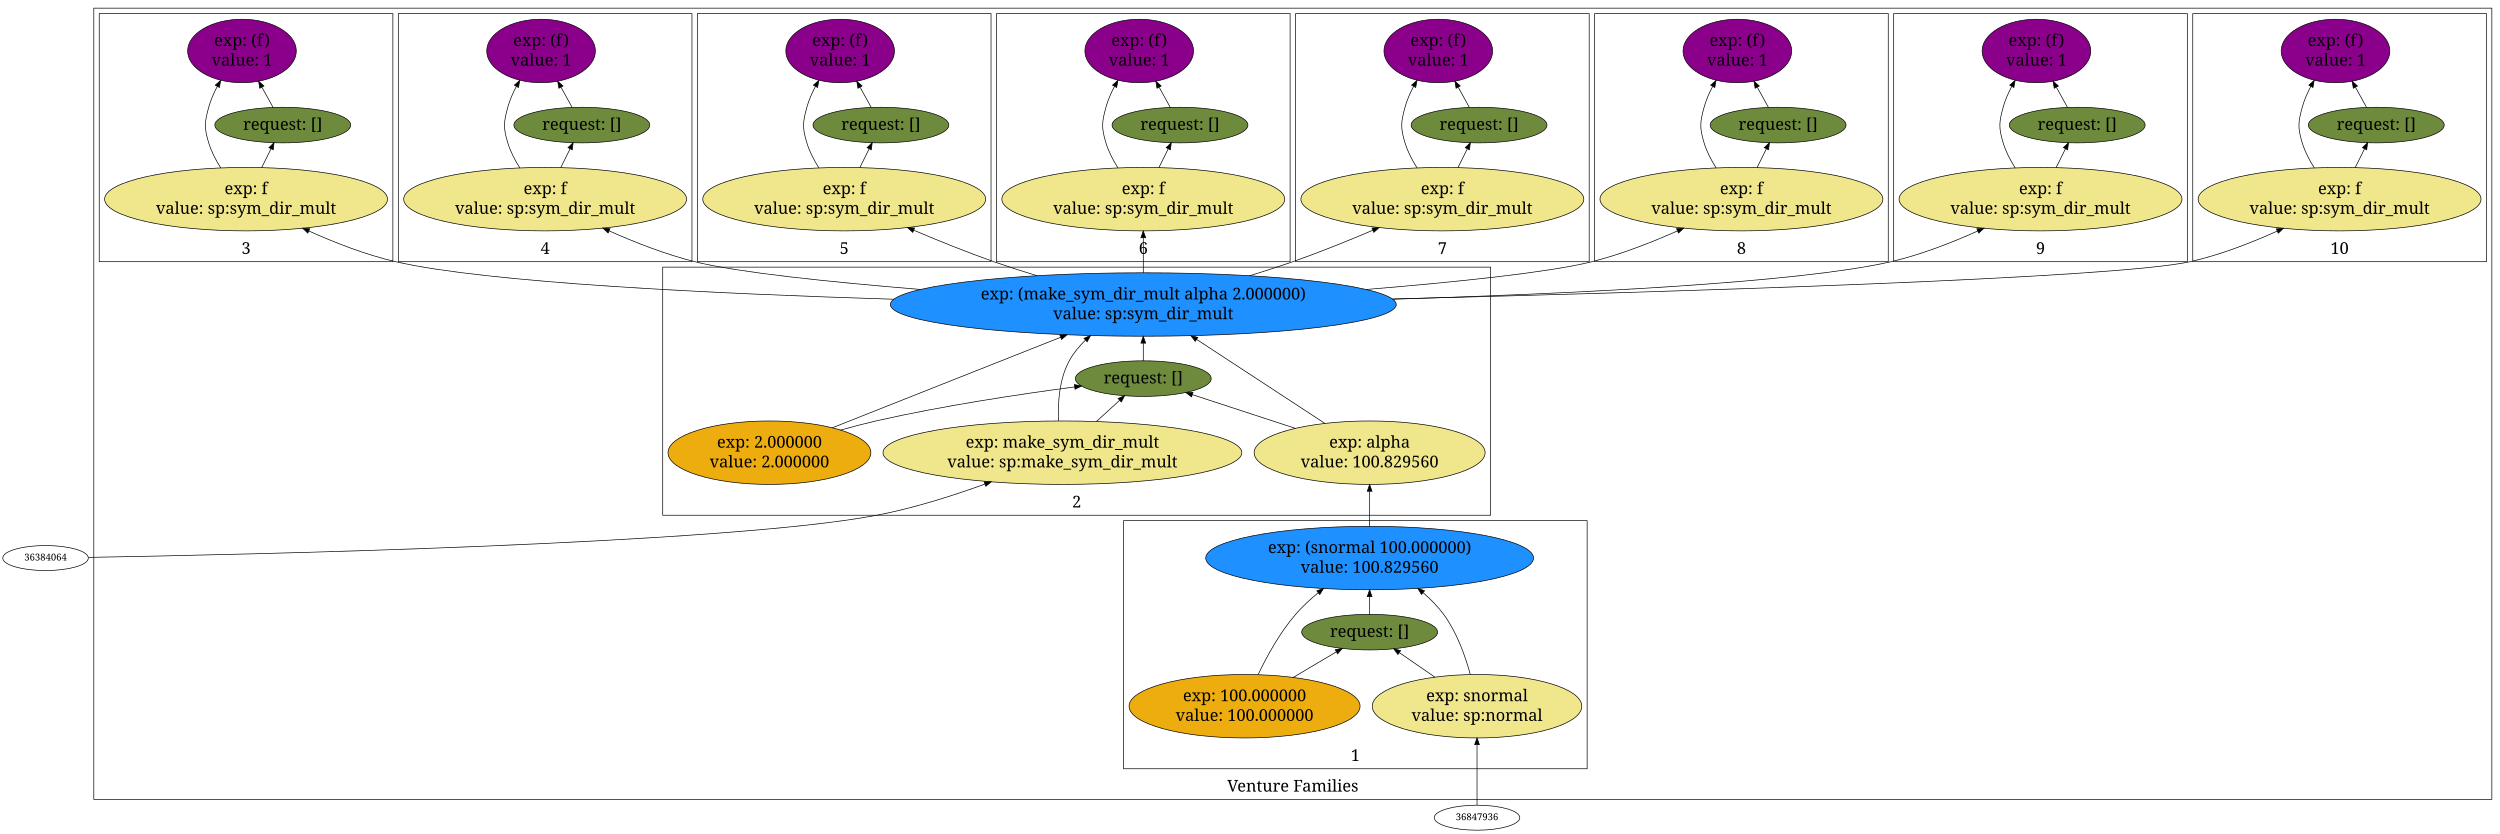
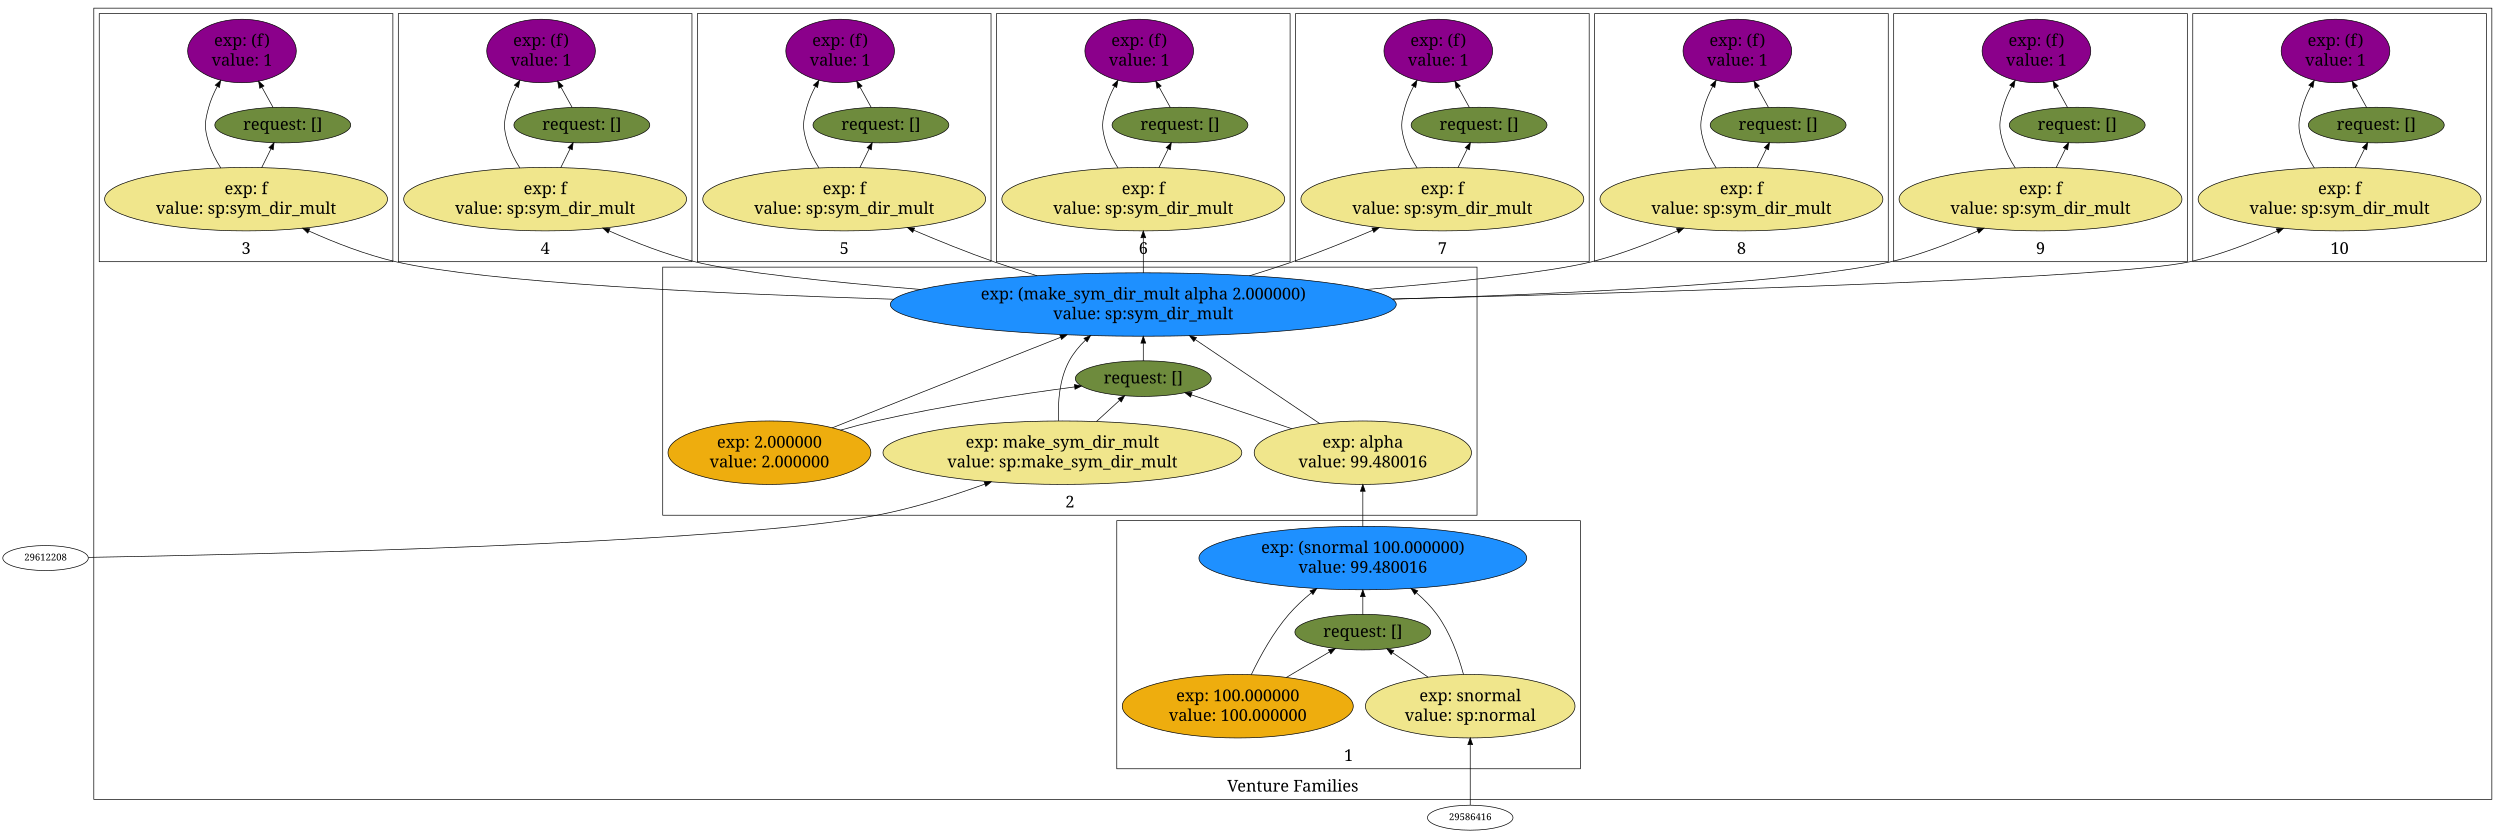
<svg xmlns="http://www.w3.org/2000/svg" width="3678pt" height="1226pt" viewBox="0.00 0.00 3678.00 1226.00">
  <g id="graph1" class="graph" transform="scale(1 1) rotate(0) translate(4 1222)">
    <polygon fill="white" stroke="white" points="-4,5 -4,-1222 3675,-1222 3675,5 -4,5" />
    <g id="graph2" class="cluster">
      <polygon fill="none" stroke="black" points="134,-46 134,-1210 3662,-1210 3662,-46 134,-46" />
      <text text-anchor="middle" x="1898" y="-57.4" font-family="Times Roman,serif" font-size="24.00">Venture Families</text>
    </g>
    <g id="graph3" class="cluster">
-       <polygon fill="none" stroke="black" points="1649,-91 1649,-456 2331,-456 2331,-91 1649,-91" />
-       <text text-anchor="middle" x="1990" y="-102.4" font-family="Times Roman,serif" font-size="24.00">1</text>
+       <polygon fill="none" stroke="black" points="1639,-91 1639,-456 2321,-456 2321,-91 1639,-91" />
+       <text text-anchor="middle" x="1980" y="-102.4" font-family="Times Roman,serif" font-size="24.00">1</text>
    </g>
    <g id="graph4" class="cluster">
-       <polygon fill="none" stroke="black" points="971,-464 971,-829 2189,-829 2189,-464 971,-464" />
-       <text text-anchor="middle" x="1580" y="-475.4" font-family="Times Roman,serif" font-size="24.00">2</text>
+       <polygon fill="none" stroke="black" points="971,-464 971,-829 2169,-829 2169,-464 971,-464" />
+       <text text-anchor="middle" x="1570" y="-475.4" font-family="Times Roman,serif" font-size="24.00">2</text>
    </g>
    <g id="graph5" class="cluster">
      <polygon fill="none" stroke="black" points="142,-837 142,-1202 574,-1202 574,-837 142,-837" />
      <text text-anchor="middle" x="358" y="-848.4" font-family="Times Roman,serif" font-size="24.00">3</text>
    </g>
    <g id="graph6" class="cluster">
      <polygon fill="none" stroke="black" points="582,-837 582,-1202 1014,-1202 1014,-837 582,-837" />
      <text text-anchor="middle" x="798" y="-848.4" font-family="Times Roman,serif" font-size="24.00">4</text>
    </g>
    <g id="graph7" class="cluster">
      <polygon fill="none" stroke="black" points="1022,-837 1022,-1202 1454,-1202 1454,-837 1022,-837" />
      <text text-anchor="middle" x="1238" y="-848.4" font-family="Times Roman,serif" font-size="24.00">5</text>
    </g>
    <g id="graph8" class="cluster">
      <polygon fill="none" stroke="black" points="1462,-837 1462,-1202 1894,-1202 1894,-837 1462,-837" />
      <text text-anchor="middle" x="1678" y="-848.4" font-family="Times Roman,serif" font-size="24.00">6</text>
    </g>
    <g id="graph9" class="cluster">
      <polygon fill="none" stroke="black" points="1902,-837 1902,-1202 2334,-1202 2334,-837 1902,-837" />
      <text text-anchor="middle" x="2118" y="-848.4" font-family="Times Roman,serif" font-size="24.00">7</text>
    </g>
    <g id="graph10" class="cluster">
      <polygon fill="none" stroke="black" points="2342,-837 2342,-1202 2774,-1202 2774,-837 2342,-837" />
      <text text-anchor="middle" x="2558" y="-848.4" font-family="Times Roman,serif" font-size="24.00">8</text>
    </g>
    <g id="graph11" class="cluster">
      <polygon fill="none" stroke="black" points="2782,-837 2782,-1202 3214,-1202 3214,-837 2782,-837" />
      <text text-anchor="middle" x="2998" y="-848.4" font-family="Times Roman,serif" font-size="24.00">9</text>
    </g>
    <g id="graph12" class="cluster">
      <polygon fill="none" stroke="black" points="3222,-837 3222,-1202 3654,-1202 3654,-837 3222,-837" />
      <text text-anchor="middle" x="3438" y="-848.4" font-family="Times Roman,serif" font-size="24.00">10</text>
    </g>
    <g id="node3" class="node">
-       <ellipse fill="dodgerblue" stroke="black" cx="2011" cy="-401" rx="241.123" ry="46.669" />
-       <text text-anchor="middle" x="2011" y="-408.4" font-family="Times Roman,serif" font-size="24.00">exp: (snormal 100.000000)</text>
-       <text text-anchor="middle" x="2011" y="-379.4" font-family="Times Roman,serif" font-size="24.00">value: 100.829560</text>
+       <ellipse fill="dodgerblue" stroke="black" cx="2001" cy="-401" rx="241.123" ry="46.669" />
+       <text text-anchor="middle" x="2001" y="-408.4" font-family="Times Roman,serif" font-size="24.00">exp: (snormal 100.000000)</text>
+       <text text-anchor="middle" x="2001" y="-379.4" font-family="Times Roman,serif" font-size="24.00">value: 99.480016</text>
    </g>
    <g id="node11" class="node">
-       <ellipse fill="khaki" stroke="black" cx="2011" cy="-556" rx="169.913" ry="46.669" />
-       <text text-anchor="middle" x="2011" y="-563.4" font-family="Times Roman,serif" font-size="24.00">exp: alpha</text>
-       <text text-anchor="middle" x="2011" y="-534.4" font-family="Times Roman,serif" font-size="24.00">value: 100.829560</text>
-     </g>
-     <g id="edge87" class="edge">
-       <path fill="none" stroke="black" d="M2011,-447.505C2011,-463.677 2011,-482.005 2011,-498.933" />
-       <polygon fill="black" stroke="black" points="2007.5,-499.26 2011,-509.26 2014.5,-499.26 2007.5,-499.26" />
+       <ellipse fill="khaki" stroke="black" cx="2001" cy="-556" rx="159.806" ry="46.669" />
+       <text text-anchor="middle" x="2001" y="-563.4" font-family="Times Roman,serif" font-size="24.00">exp: alpha</text>
+       <text text-anchor="middle" x="2001" y="-534.4" font-family="Times Roman,serif" font-size="24.00">value: 99.480016</text>
+     </g>
+     <g id="edge91" class="edge">
+       <path fill="none" stroke="black" d="M2001,-447.505C2001,-463.677 2001,-482.005 2001,-498.933" />
+       <polygon fill="black" stroke="black" points="1997.5,-499.26 2001,-509.26 2004.5,-499.26 1997.5,-499.26" />
    </g>
    <g id="node4" class="node">
-       <ellipse fill="#6e8b3d" stroke="black" cx="2011" cy="-292" rx="99.91" ry="26.163" />
-       <text text-anchor="middle" x="2011" y="-284.9" font-family="Times Roman,serif" font-size="24.00">request: []</text>
-     </g>
-     <g id="edge105" class="edge">
-       <path fill="none" stroke="black" d="M2011,-318.108C2011,-325.979 2011,-334.946 2011,-344.005" />
-       <polygon fill="black" stroke="black" points="2007.5,-344.218 2011,-354.218 2014.5,-344.218 2007.5,-344.218" />
+       <ellipse fill="#6e8b3d" stroke="black" cx="2001" cy="-292" rx="99.91" ry="26.163" />
+       <text text-anchor="middle" x="2001" y="-284.9" font-family="Times Roman,serif" font-size="24.00">request: []</text>
+     </g>
+     <g id="edge31" class="edge">
+       <path fill="none" stroke="black" d="M2001,-318.108C2001,-325.979 2001,-334.946 2001,-344.005" />
+       <polygon fill="black" stroke="black" points="1997.5,-344.218 2001,-354.218 2004.5,-344.218 1997.5,-344.218" />
    </g>
    <g id="node5" class="node">
-       <ellipse fill="khaki" stroke="black" cx="2169" cy="-183" rx="154.149" ry="46.669" />
-       <text text-anchor="middle" x="2169" y="-190.4" font-family="Times Roman,serif" font-size="24.00">exp: snormal</text>
-       <text text-anchor="middle" x="2169" y="-161.4" font-family="Times Roman,serif" font-size="24.00">value: sp:normal</text>
-     </g>
-     <g id="edge95" class="edge">
-       <path fill="none" stroke="black" d="M2159.12,-229.623C2151.63,-257.217 2139.28,-291.787 2120,-318 2111.47,-329.599 2100.88,-340.353 2089.68,-350.014" />
-       <polygon fill="black" stroke="black" points="2087.3,-347.44 2081.85,-356.524 2091.78,-352.823 2087.3,-347.44" />
-     </g>
-     <g id="edge97" class="edge">
-       <path fill="none" stroke="black" d="M2107.01,-225.767C2089.65,-237.744 2071.14,-250.514 2055.05,-261.614" />
-       <polygon fill="black" stroke="black" points="2052.62,-259.033 2046.38,-267.592 2056.6,-264.795 2052.62,-259.033" />
+       <ellipse fill="khaki" stroke="black" cx="2159" cy="-183" rx="154.149" ry="46.669" />
+       <text text-anchor="middle" x="2159" y="-190.4" font-family="Times Roman,serif" font-size="24.00">exp: snormal</text>
+       <text text-anchor="middle" x="2159" y="-161.4" font-family="Times Roman,serif" font-size="24.00">value: sp:normal</text>
+     </g>
+     <g id="edge21" class="edge">
+       <path fill="none" stroke="black" d="M2149.12,-229.623C2141.63,-257.217 2129.28,-291.787 2110,-318 2101.47,-329.599 2090.88,-340.353 2079.68,-350.014" />
+       <polygon fill="black" stroke="black" points="2077.3,-347.44 2071.85,-356.524 2081.78,-352.823 2077.3,-347.44" />
+     </g>
+     <g id="edge23" class="edge">
+       <path fill="none" stroke="black" d="M2097.01,-225.767C2079.65,-237.744 2061.14,-250.514 2045.05,-261.614" />
+       <polygon fill="black" stroke="black" points="2042.62,-259.033 2036.38,-267.592 2046.6,-264.795 2042.62,-259.033" />
    </g>
    <g id="node6" class="node">
-       <ellipse fill="#eead0e" stroke="black" cx="1827" cy="-183" rx="169.913" ry="46.669" />
-       <text text-anchor="middle" x="1827" y="-190.4" font-family="Times Roman,serif" font-size="24.00">exp: 100.000000</text>
-       <text text-anchor="middle" x="1827" y="-161.4" font-family="Times Roman,serif" font-size="24.00">value: 100.000000</text>
-     </g>
-     <g id="edge101" class="edge">
-       <path fill="none" stroke="black" d="M1846.89,-229.45C1860.06,-256.982 1879.1,-291.547 1902,-318 1911.83,-329.359 1923.45,-340.165 1935.37,-350" />
-       <polygon fill="black" stroke="black" points="1933.25,-352.783 1943.23,-356.319 1937.63,-347.326 1933.25,-352.783" />
-     </g>
-     <g id="edge103" class="edge">
-       <path fill="none" stroke="black" d="M1898.4,-225.298C1919.69,-237.909 1942.53,-251.438 1962.03,-262.993" />
-       <polygon fill="black" stroke="black" points="1960.36,-266.067 1970.74,-268.153 1963.92,-260.045 1960.36,-266.067" />
+       <ellipse fill="#eead0e" stroke="black" cx="1817" cy="-183" rx="169.913" ry="46.669" />
+       <text text-anchor="middle" x="1817" y="-190.4" font-family="Times Roman,serif" font-size="24.00">exp: 100.000000</text>
+       <text text-anchor="middle" x="1817" y="-161.4" font-family="Times Roman,serif" font-size="24.00">value: 100.000000</text>
+     </g>
+     <g id="edge27" class="edge">
+       <path fill="none" stroke="black" d="M1836.89,-229.45C1850.06,-256.982 1869.1,-291.547 1892,-318 1901.83,-329.359 1913.45,-340.165 1925.37,-350" />
+       <polygon fill="black" stroke="black" points="1923.25,-352.783 1933.23,-356.319 1927.63,-347.326 1923.25,-352.783" />
+     </g>
+     <g id="edge29" class="edge">
+       <path fill="none" stroke="black" d="M1888.4,-225.298C1909.69,-237.909 1932.53,-251.438 1952.03,-262.993" />
+       <polygon fill="black" stroke="black" points="1950.36,-266.067 1960.74,-268.153 1953.92,-260.045 1950.36,-266.067" />
    </g>
    <g id="node8" class="node">
      <ellipse fill="dodgerblue" stroke="black" cx="1678" cy="-774" rx="372.145" ry="46.669" />
      <text text-anchor="middle" x="1678" y="-781.4" font-family="Times Roman,serif" font-size="24.00">exp: (make_sym_dir_mult alpha 2.000000)</text>
      <text text-anchor="middle" x="1678" y="-752.4" font-family="Times Roman,serif" font-size="24.00">value: sp:sym_dir_mult</text>
    </g>
    <g id="node16" class="node">
      <ellipse fill="khaki" stroke="black" cx="358" cy="-929" rx="208.096" ry="46.669" />
      <text text-anchor="middle" x="358" y="-936.4" font-family="Times Roman,serif" font-size="24.00">exp: f</text>
      <text text-anchor="middle" x="358" y="-907.4" font-family="Times Roman,serif" font-size="24.00">value: sp:sym_dir_mult</text>
    </g>
-     <g id="edge73" class="edge">
+     <g id="edge53" class="edge">
      <path fill="none" stroke="black" d="M1311.09,-781.748C1046.35,-789.847 712.786,-805.917 578,-837 534.584,-847.012 488.791,-864.866 450.292,-882.198" />
      <polygon fill="black" stroke="black" points="448.826,-879.02 441.178,-886.352 451.729,-885.389 448.826,-879.02" />
    </g>
    <g id="node20" class="node">
      <ellipse fill="khaki" stroke="black" cx="798" cy="-929" rx="208.096" ry="46.669" />
      <text text-anchor="middle" x="798" y="-936.4" font-family="Times Roman,serif" font-size="24.00">exp: f</text>
      <text text-anchor="middle" x="798" y="-907.4" font-family="Times Roman,serif" font-size="24.00">value: sp:sym_dir_mult</text>
    </g>
-     <g id="edge41" class="edge">
+     <g id="edge61" class="edge">
      <path fill="none" stroke="black" d="M1350.62,-796.101C1217.97,-806.964 1081.29,-821.134 1018,-837 975.52,-847.649 930.581,-865.207 892.47,-882.145" />
      <polygon fill="black" stroke="black" points="890.618,-879.14 882.934,-886.433 893.489,-885.524 890.618,-879.14" />
    </g>
    <g id="node24" class="node">
      <ellipse fill="khaki" stroke="black" cx="1238" cy="-929" rx="208.096" ry="46.669" />
      <text text-anchor="middle" x="1238" y="-936.4" font-family="Times Roman,serif" font-size="24.00">exp: f</text>
      <text text-anchor="middle" x="1238" y="-907.4" font-family="Times Roman,serif" font-size="24.00">value: sp:sym_dir_mult</text>
    </g>
-     <g id="edge57" class="edge">
+     <g id="edge37" class="edge">
      <path fill="none" stroke="black" d="M1521.94,-816.234C1500.33,-822.794 1478.52,-829.797 1458,-837 1419.02,-850.68 1377,-867.674 1340.23,-883.321" />
      <polygon fill="black" stroke="black" points="1338.82,-880.117 1331,-887.267 1341.57,-886.554 1338.82,-880.117" />
    </g>
    <g id="node28" class="node">
      <ellipse fill="khaki" stroke="black" cx="1678" cy="-929" rx="208.096" ry="46.669" />
      <text text-anchor="middle" x="1678" y="-936.4" font-family="Times Roman,serif" font-size="24.00">exp: f</text>
      <text text-anchor="middle" x="1678" y="-907.4" font-family="Times Roman,serif" font-size="24.00">value: sp:sym_dir_mult</text>
    </g>
-     <g id="edge65" class="edge">
+     <g id="edge69" class="edge">
      <path fill="none" stroke="black" d="M1678,-820.505C1678,-836.677 1678,-855.005 1678,-871.933" />
      <polygon fill="black" stroke="black" points="1674.5,-872.26 1678,-882.26 1681.5,-872.26 1674.5,-872.26" />
    </g>
    <g id="node32" class="node">
      <ellipse fill="khaki" stroke="black" cx="2118" cy="-929" rx="208.096" ry="46.669" />
      <text text-anchor="middle" x="2118" y="-936.4" font-family="Times Roman,serif" font-size="24.00">exp: f</text>
      <text text-anchor="middle" x="2118" y="-907.4" font-family="Times Roman,serif" font-size="24.00">value: sp:sym_dir_mult</text>
    </g>
-     <g id="edge25" class="edge">
+     <g id="edge77" class="edge">
      <path fill="none" stroke="black" d="M1834.06,-816.234C1855.67,-822.794 1877.48,-829.797 1898,-837 1936.98,-850.68 1979,-867.674 2015.77,-883.321" />
      <polygon fill="black" stroke="black" points="2014.43,-886.554 2025,-887.267 2017.18,-880.117 2014.43,-886.554" />
    </g>
    <g id="node36" class="node">
      <ellipse fill="khaki" stroke="black" cx="2558" cy="-929" rx="208.096" ry="46.669" />
      <text text-anchor="middle" x="2558" y="-936.4" font-family="Times Roman,serif" font-size="24.00">exp: f</text>
      <text text-anchor="middle" x="2558" y="-907.4" font-family="Times Roman,serif" font-size="24.00">value: sp:sym_dir_mult</text>
    </g>
-     <g id="edge17" class="edge">
+     <g id="edge103" class="edge">
      <path fill="none" stroke="black" d="M2005.38,-796.101C2138.03,-806.964 2274.71,-821.134 2338,-837 2380.48,-847.649 2425.42,-865.207 2463.53,-882.145" />
      <polygon fill="black" stroke="black" points="2462.51,-885.524 2473.07,-886.433 2465.38,-879.14 2462.51,-885.524" />
    </g>
    <g id="node40" class="node">
      <ellipse fill="khaki" stroke="black" cx="2998" cy="-929" rx="208.096" ry="46.669" />
      <text text-anchor="middle" x="2998" y="-936.4" font-family="Times Roman,serif" font-size="24.00">exp: f</text>
      <text text-anchor="middle" x="2998" y="-907.4" font-family="Times Roman,serif" font-size="24.00">value: sp:sym_dir_mult</text>
    </g>
-     <g id="edge49" class="edge">
+     <g id="edge45" class="edge">
      <path fill="none" stroke="black" d="M2044.91,-781.748C2309.65,-789.847 2643.21,-805.917 2778,-837 2821.42,-847.012 2867.21,-864.866 2905.71,-882.198" />
      <polygon fill="black" stroke="black" points="2904.27,-885.389 2914.82,-886.352 2907.17,-879.02 2904.27,-885.389" />
    </g>
    <g id="node44" class="node">
      <ellipse fill="khaki" stroke="black" cx="3438" cy="-929" rx="208.096" ry="46.669" />
      <text text-anchor="middle" x="3438" y="-936.4" font-family="Times Roman,serif" font-size="24.00">exp: f</text>
      <text text-anchor="middle" x="3438" y="-907.4" font-family="Times Roman,serif" font-size="24.00">value: sp:sym_dir_mult</text>
    </g>
-     <g id="edge33" class="edge">
+     <g id="edge17" class="edge">
      <path fill="none" stroke="black" d="M2044.57,-782.196C2463.83,-792.642 3106.94,-812.341 3218,-837 3261.68,-846.699 3307.7,-864.608 3346.29,-882.065" />
      <polygon fill="black" stroke="black" points="3344.87,-885.266 3355.42,-886.25 3347.79,-878.902 3344.87,-885.266" />
    </g>
    <g id="node9" class="node">
      <ellipse fill="#6e8b3d" stroke="black" cx="1678" cy="-665" rx="99.91" ry="26.163" />
      <text text-anchor="middle" x="1678" y="-657.9" font-family="Times Roman,serif" font-size="24.00">request: []</text>
    </g>
-     <g id="edge93" class="edge">
+     <g id="edge97" class="edge">
      <path fill="none" stroke="black" d="M1678,-691.108C1678,-698.979 1678,-707.946 1678,-717.005" />
      <polygon fill="black" stroke="black" points="1674.5,-717.218 1678,-727.218 1681.5,-717.218 1674.5,-717.218" />
    </g>
    <g id="node10" class="node">
      <ellipse fill="khaki" stroke="black" cx="1559" cy="-556" rx="263.958" ry="46.669" />
      <text text-anchor="middle" x="1559" y="-563.4" font-family="Times Roman,serif" font-size="24.00">exp: make_sym_dir_mult</text>
      <text text-anchor="middle" x="1559" y="-534.4" font-family="Times Roman,serif" font-size="24.00">value: sp:make_sym_dir_mult</text>
    </g>
-     <g id="edge77" class="edge">
+     <g id="edge81" class="edge">
      <path fill="none" stroke="black" d="M1553.28,-602.716C1552.1,-630.015 1554.49,-664.247 1569,-691 1575.14,-702.33 1583.57,-712.582 1593.04,-721.705" />
      <polygon fill="black" stroke="black" points="1590.71,-724.318 1600.46,-728.46 1595.42,-719.141 1590.71,-724.318" />
    </g>
-     <g id="edge79" class="edge">
+     <g id="edge83" class="edge">
      <path fill="none" stroke="black" d="M1609.12,-601.91C1620.57,-612.397 1632.5,-623.32 1643.14,-633.071" />
      <polygon fill="black" stroke="black" points="1640.9,-635.768 1650.64,-639.942 1645.63,-630.606 1640.9,-635.768" />
    </g>
-     <g id="edge83" class="edge">
-       <path fill="none" stroke="black" d="M1945.21,-599.07C1891.03,-634.537 1814.07,-684.921 1756.64,-722.515" />
-       <polygon fill="black" stroke="black" points="1754.41,-719.794 1747.96,-728.199 1758.25,-725.65 1754.41,-719.794" />
-     </g>
-     <g id="edge85" class="edge">
-       <path fill="none" stroke="black" d="M1901.96,-591.691C1852.13,-608.003 1794.47,-626.877 1750.13,-641.389" />
-       <polygon fill="black" stroke="black" points="1749.01,-638.073 1740.6,-644.51 1751.19,-644.725 1749.01,-638.073" />
+     <g id="edge87" class="edge">
+       <path fill="none" stroke="black" d="M1937.57,-598.81C1885.06,-634.252 1810.28,-684.721 1754.46,-722.393" />
+       <polygon fill="black" stroke="black" points="1752.35,-719.594 1746.02,-728.09 1756.27,-725.396 1752.35,-719.594" />
+     </g>
+     <g id="edge89" class="edge">
+       <path fill="none" stroke="black" d="M1896.58,-591.239C1848.26,-607.545 1792.11,-626.493 1748.82,-641.1" />
+       <polygon fill="black" stroke="black" points="1747.59,-637.823 1739.23,-644.337 1749.82,-644.456 1747.59,-637.823" />
    </g>
    <g id="node12" class="node">
      <ellipse fill="#eead0e" stroke="black" cx="1128" cy="-556" rx="149.2" ry="46.669" />
      <text text-anchor="middle" x="1128" y="-563.4" font-family="Times Roman,serif" font-size="24.00">exp: 2.000000</text>
      <text text-anchor="middle" x="1128" y="-534.4" font-family="Times Roman,serif" font-size="24.00">value: 2.000000</text>
    </g>
-     <g id="edge89" class="edge">
+     <g id="edge93" class="edge">
      <path fill="none" stroke="black" d="M1220.37,-592.611C1312.64,-629.187 1454.99,-685.608 1556.41,-725.806" />
      <polygon fill="black" stroke="black" points="1555.2,-729.091 1565.79,-729.522 1557.78,-722.584 1555.2,-729.091" />
    </g>
-     <g id="edge91" class="edge">
+     <g id="edge95" class="edge">
      <path fill="none" stroke="black" d="M1232.45,-589.184C1250.21,-594.219 1268.56,-599.044 1286,-603 1383.95,-625.212 1497.44,-642.23 1577.03,-652.768" />
      <polygon fill="black" stroke="black" points="1576.68,-656.252 1587.05,-654.084 1577.59,-649.312 1576.68,-656.252" />
    </g>
    <g id="node14" class="node">
      <ellipse fill="#8b008b" stroke="black" cx="352" cy="-1147" rx="79.903" ry="46.669" />
      <text text-anchor="middle" x="352" y="-1154.4" font-family="Times Roman,serif" font-size="24.00">exp: (f)</text>
      <text text-anchor="middle" x="352" y="-1125.4" font-family="Times Roman,serif" font-size="24.00">value: 1</text>
    </g>
    <g id="node15" class="node">
      <ellipse fill="#6e8b3d" stroke="black" cx="412" cy="-1038" rx="99.91" ry="26.163" />
      <text text-anchor="middle" x="412" y="-1030.9" font-family="Times Roman,serif" font-size="24.00">request: []</text>
    </g>
-     <g id="edge75" class="edge">
+     <g id="edge55" class="edge">
      <path fill="none" stroke="black" d="M397.781,-1063.83C392.849,-1072.79 387.122,-1083.19 381.423,-1093.55" />
      <polygon fill="black" stroke="black" points="378.198,-1092.15 376.442,-1102.6 384.331,-1095.52 378.198,-1092.15" />
    </g>
-     <g id="edge69" class="edge">
+     <g id="edge49" class="edge">
      <path fill="none" stroke="black" d="M320.847,-974.855C313.514,-986.341 306.889,-999.09 303,-1012 296.334,-1034.13 296.91,-1041.71 303,-1064 305.869,-1074.5 310.447,-1085.03 315.678,-1094.89" />
      <polygon fill="black" stroke="black" points="312.694,-1096.73 320.635,-1103.74 318.8,-1093.31 312.694,-1096.73" />
    </g>
-     <g id="edge71" class="edge">
+     <g id="edge51" class="edge">
      <path fill="none" stroke="black" d="M380.901,-975.226C385.503,-984.515 390.267,-994.133 394.643,-1002.96" />
      <polygon fill="black" stroke="black" points="391.637,-1004.78 399.212,-1012.19 397.909,-1001.67 391.637,-1004.78" />
    </g>
    <g id="node18" class="node">
      <ellipse fill="#8b008b" stroke="black" cx="792" cy="-1147" rx="79.903" ry="46.669" />
      <text text-anchor="middle" x="792" y="-1154.4" font-family="Times Roman,serif" font-size="24.00">exp: (f)</text>
      <text text-anchor="middle" x="792" y="-1125.4" font-family="Times Roman,serif" font-size="24.00">value: 1</text>
    </g>
    <g id="node19" class="node">
      <ellipse fill="#6e8b3d" stroke="black" cx="852" cy="-1038" rx="99.91" ry="26.163" />
      <text text-anchor="middle" x="852" y="-1030.9" font-family="Times Roman,serif" font-size="24.00">request: []</text>
    </g>
-     <g id="edge43" class="edge">
+     <g id="edge63" class="edge">
      <path fill="none" stroke="black" d="M837.781,-1063.83C832.849,-1072.79 827.122,-1083.19 821.423,-1093.55" />
      <polygon fill="black" stroke="black" points="818.198,-1092.15 816.442,-1102.6 824.331,-1095.52 818.198,-1092.15" />
    </g>
-     <g id="edge37" class="edge">
+     <g id="edge57" class="edge">
      <path fill="none" stroke="black" d="M760.847,-974.855C753.514,-986.341 746.889,-999.09 743,-1012 736.334,-1034.13 736.91,-1041.71 743,-1064 745.869,-1074.5 750.447,-1085.03 755.678,-1094.89" />
      <polygon fill="black" stroke="black" points="752.694,-1096.73 760.635,-1103.74 758.8,-1093.31 752.694,-1096.73" />
    </g>
-     <g id="edge39" class="edge">
+     <g id="edge59" class="edge">
      <path fill="none" stroke="black" d="M820.901,-975.226C825.503,-984.515 830.267,-994.133 834.643,-1002.96" />
      <polygon fill="black" stroke="black" points="831.637,-1004.78 839.212,-1012.19 837.909,-1001.67 831.637,-1004.78" />
    </g>
    <g id="node22" class="node">
      <ellipse fill="#8b008b" stroke="black" cx="1232" cy="-1147" rx="79.903" ry="46.669" />
      <text text-anchor="middle" x="1232" y="-1154.4" font-family="Times Roman,serif" font-size="24.00">exp: (f)</text>
      <text text-anchor="middle" x="1232" y="-1125.4" font-family="Times Roman,serif" font-size="24.00">value: 1</text>
    </g>
    <g id="node23" class="node">
      <ellipse fill="#6e8b3d" stroke="black" cx="1292" cy="-1038" rx="99.91" ry="26.163" />
      <text text-anchor="middle" x="1292" y="-1030.9" font-family="Times Roman,serif" font-size="24.00">request: []</text>
    </g>
-     <g id="edge59" class="edge">
+     <g id="edge39" class="edge">
      <path fill="none" stroke="black" d="M1277.78,-1063.83C1272.85,-1072.79 1267.12,-1083.19 1261.42,-1093.55" />
      <polygon fill="black" stroke="black" points="1258.2,-1092.15 1256.44,-1102.6 1264.33,-1095.52 1258.2,-1092.15" />
    </g>
-     <g id="edge53" class="edge">
+     <g id="edge33" class="edge">
      <path fill="none" stroke="black" d="M1200.85,-974.855C1193.51,-986.341 1186.89,-999.09 1183,-1012 1176.33,-1034.13 1176.91,-1041.71 1183,-1064 1185.87,-1074.5 1190.45,-1085.03 1195.68,-1094.89" />
      <polygon fill="black" stroke="black" points="1192.69,-1096.73 1200.64,-1103.74 1198.8,-1093.31 1192.69,-1096.73" />
    </g>
-     <g id="edge55" class="edge">
+     <g id="edge35" class="edge">
      <path fill="none" stroke="black" d="M1260.9,-975.226C1265.5,-984.515 1270.27,-994.133 1274.64,-1002.96" />
      <polygon fill="black" stroke="black" points="1271.64,-1004.78 1279.21,-1012.19 1277.91,-1001.67 1271.64,-1004.78" />
    </g>
    <g id="node26" class="node">
      <ellipse fill="#8b008b" stroke="black" cx="1672" cy="-1147" rx="79.903" ry="46.669" />
      <text text-anchor="middle" x="1672" y="-1154.4" font-family="Times Roman,serif" font-size="24.00">exp: (f)</text>
      <text text-anchor="middle" x="1672" y="-1125.4" font-family="Times Roman,serif" font-size="24.00">value: 1</text>
    </g>
    <g id="node27" class="node">
      <ellipse fill="#6e8b3d" stroke="black" cx="1732" cy="-1038" rx="99.91" ry="26.163" />
      <text text-anchor="middle" x="1732" y="-1030.9" font-family="Times Roman,serif" font-size="24.00">request: []</text>
    </g>
-     <g id="edge67" class="edge">
+     <g id="edge71" class="edge">
      <path fill="none" stroke="black" d="M1717.78,-1063.83C1712.85,-1072.79 1707.12,-1083.19 1701.42,-1093.55" />
      <polygon fill="black" stroke="black" points="1698.2,-1092.15 1696.44,-1102.6 1704.33,-1095.52 1698.2,-1092.15" />
    </g>
-     <g id="edge61" class="edge">
+     <g id="edge65" class="edge">
      <path fill="none" stroke="black" d="M1640.85,-974.855C1633.51,-986.341 1626.89,-999.09 1623,-1012 1616.33,-1034.13 1616.91,-1041.71 1623,-1064 1625.87,-1074.5 1630.45,-1085.03 1635.68,-1094.89" />
      <polygon fill="black" stroke="black" points="1632.69,-1096.73 1640.64,-1103.74 1638.8,-1093.31 1632.69,-1096.73" />
    </g>
-     <g id="edge63" class="edge">
+     <g id="edge67" class="edge">
      <path fill="none" stroke="black" d="M1700.9,-975.226C1705.5,-984.515 1710.27,-994.133 1714.64,-1002.96" />
      <polygon fill="black" stroke="black" points="1711.64,-1004.78 1719.21,-1012.19 1717.91,-1001.67 1711.64,-1004.78" />
    </g>
    <g id="node30" class="node">
      <ellipse fill="#8b008b" stroke="black" cx="2112" cy="-1147" rx="79.903" ry="46.669" />
      <text text-anchor="middle" x="2112" y="-1154.4" font-family="Times Roman,serif" font-size="24.00">exp: (f)</text>
      <text text-anchor="middle" x="2112" y="-1125.4" font-family="Times Roman,serif" font-size="24.00">value: 1</text>
    </g>
    <g id="node31" class="node">
      <ellipse fill="#6e8b3d" stroke="black" cx="2172" cy="-1038" rx="99.91" ry="26.163" />
      <text text-anchor="middle" x="2172" y="-1030.9" font-family="Times Roman,serif" font-size="24.00">request: []</text>
    </g>
-     <g id="edge27" class="edge">
+     <g id="edge79" class="edge">
      <path fill="none" stroke="black" d="M2157.78,-1063.83C2152.85,-1072.79 2147.12,-1083.19 2141.42,-1093.55" />
      <polygon fill="black" stroke="black" points="2138.2,-1092.15 2136.44,-1102.6 2144.33,-1095.52 2138.2,-1092.15" />
    </g>
-     <g id="edge21" class="edge">
+     <g id="edge73" class="edge">
      <path fill="none" stroke="black" d="M2080.85,-974.855C2073.51,-986.341 2066.89,-999.09 2063,-1012 2056.33,-1034.13 2056.91,-1041.71 2063,-1064 2065.87,-1074.5 2070.45,-1085.03 2075.68,-1094.89" />
      <polygon fill="black" stroke="black" points="2072.69,-1096.73 2080.64,-1103.74 2078.8,-1093.31 2072.69,-1096.73" />
    </g>
-     <g id="edge23" class="edge">
+     <g id="edge75" class="edge">
      <path fill="none" stroke="black" d="M2140.9,-975.226C2145.5,-984.515 2150.27,-994.133 2154.64,-1002.96" />
      <polygon fill="black" stroke="black" points="2151.64,-1004.78 2159.21,-1012.19 2157.91,-1001.67 2151.64,-1004.78" />
    </g>
    <g id="node34" class="node">
      <ellipse fill="#8b008b" stroke="black" cx="2552" cy="-1147" rx="79.903" ry="46.669" />
      <text text-anchor="middle" x="2552" y="-1154.4" font-family="Times Roman,serif" font-size="24.00">exp: (f)</text>
      <text text-anchor="middle" x="2552" y="-1125.4" font-family="Times Roman,serif" font-size="24.00">value: 1</text>
    </g>
    <g id="node35" class="node">
      <ellipse fill="#6e8b3d" stroke="black" cx="2612" cy="-1038" rx="99.91" ry="26.163" />
      <text text-anchor="middle" x="2612" y="-1030.9" font-family="Times Roman,serif" font-size="24.00">request: []</text>
    </g>
-     <g id="edge19" class="edge">
+     <g id="edge105" class="edge">
      <path fill="none" stroke="black" d="M2597.78,-1063.83C2592.85,-1072.79 2587.12,-1083.19 2581.42,-1093.55" />
      <polygon fill="black" stroke="black" points="2578.2,-1092.15 2576.44,-1102.6 2584.33,-1095.52 2578.2,-1092.15" />
    </g>
-     <g id="edge13" class="edge">
+     <g id="edge99" class="edge">
      <path fill="none" stroke="black" d="M2520.85,-974.855C2513.51,-986.341 2506.89,-999.09 2503,-1012 2496.33,-1034.13 2496.91,-1041.71 2503,-1064 2505.87,-1074.5 2510.45,-1085.03 2515.68,-1094.89" />
      <polygon fill="black" stroke="black" points="2512.69,-1096.73 2520.64,-1103.74 2518.8,-1093.31 2512.69,-1096.73" />
    </g>
-     <g id="edge15" class="edge">
+     <g id="edge101" class="edge">
      <path fill="none" stroke="black" d="M2580.9,-975.226C2585.5,-984.515 2590.27,-994.133 2594.64,-1002.96" />
      <polygon fill="black" stroke="black" points="2591.64,-1004.78 2599.21,-1012.19 2597.91,-1001.67 2591.64,-1004.78" />
    </g>
    <g id="node38" class="node">
      <ellipse fill="#8b008b" stroke="black" cx="2992" cy="-1147" rx="79.903" ry="46.669" />
      <text text-anchor="middle" x="2992" y="-1154.4" font-family="Times Roman,serif" font-size="24.00">exp: (f)</text>
      <text text-anchor="middle" x="2992" y="-1125.4" font-family="Times Roman,serif" font-size="24.00">value: 1</text>
    </g>
    <g id="node39" class="node">
      <ellipse fill="#6e8b3d" stroke="black" cx="3052" cy="-1038" rx="99.91" ry="26.163" />
      <text text-anchor="middle" x="3052" y="-1030.9" font-family="Times Roman,serif" font-size="24.00">request: []</text>
    </g>
-     <g id="edge51" class="edge">
+     <g id="edge47" class="edge">
      <path fill="none" stroke="black" d="M3037.78,-1063.83C3032.85,-1072.79 3027.12,-1083.19 3021.42,-1093.55" />
      <polygon fill="black" stroke="black" points="3018.2,-1092.15 3016.44,-1102.6 3024.33,-1095.52 3018.2,-1092.15" />
    </g>
-     <g id="edge45" class="edge">
+     <g id="edge41" class="edge">
      <path fill="none" stroke="black" d="M2960.85,-974.855C2953.51,-986.341 2946.89,-999.09 2943,-1012 2936.33,-1034.13 2936.91,-1041.71 2943,-1064 2945.87,-1074.5 2950.45,-1085.03 2955.68,-1094.89" />
      <polygon fill="black" stroke="black" points="2952.69,-1096.73 2960.64,-1103.74 2958.8,-1093.31 2952.69,-1096.73" />
    </g>
-     <g id="edge47" class="edge">
+     <g id="edge43" class="edge">
      <path fill="none" stroke="black" d="M3020.9,-975.226C3025.5,-984.515 3030.27,-994.133 3034.64,-1002.96" />
      <polygon fill="black" stroke="black" points="3031.64,-1004.78 3039.21,-1012.19 3037.91,-1001.67 3031.64,-1004.78" />
    </g>
    <g id="node42" class="node">
      <ellipse fill="#8b008b" stroke="black" cx="3432" cy="-1147" rx="79.903" ry="46.669" />
      <text text-anchor="middle" x="3432" y="-1154.4" font-family="Times Roman,serif" font-size="24.00">exp: (f)</text>
      <text text-anchor="middle" x="3432" y="-1125.4" font-family="Times Roman,serif" font-size="24.00">value: 1</text>
    </g>
    <g id="node43" class="node">
      <ellipse fill="#6e8b3d" stroke="black" cx="3492" cy="-1038" rx="99.91" ry="26.163" />
      <text text-anchor="middle" x="3492" y="-1030.9" font-family="Times Roman,serif" font-size="24.00">request: []</text>
    </g>
-     <g id="edge35" class="edge">
+     <g id="edge19" class="edge">
      <path fill="none" stroke="black" d="M3477.78,-1063.83C3472.85,-1072.79 3467.12,-1083.19 3461.42,-1093.55" />
      <polygon fill="black" stroke="black" points="3458.2,-1092.15 3456.44,-1102.6 3464.33,-1095.52 3458.2,-1092.15" />
    </g>
-     <g id="edge29" class="edge">
+     <g id="edge13" class="edge">
      <path fill="none" stroke="black" d="M3400.85,-974.855C3393.51,-986.341 3386.89,-999.09 3383,-1012 3376.33,-1034.13 3376.91,-1041.71 3383,-1064 3385.87,-1074.5 3390.45,-1085.03 3395.68,-1094.89" />
      <polygon fill="black" stroke="black" points="3392.69,-1096.73 3400.64,-1103.74 3398.8,-1093.31 3392.69,-1096.73" />
    </g>
-     <g id="edge31" class="edge">
+     <g id="edge15" class="edge">
      <path fill="none" stroke="black" d="M3460.9,-975.226C3465.5,-984.515 3470.27,-994.133 3474.64,-1002.96" />
      <polygon fill="black" stroke="black" points="3471.64,-1004.78 3479.21,-1012.19 3477.91,-1001.67 3471.64,-1004.78" />
    </g>
-     <g id="node79" class="node">
+     <g id="node51" class="node">
+       <ellipse fill="none" stroke="black" cx="2159" cy="-19" rx="62.932" ry="18.385" />
+       <text text-anchor="middle" x="2159" y="-15.4" font-family="Times Roman,serif" font-size="14.00">29586416</text>
+     </g>
+     <g id="edge25" class="edge">
+       <path fill="none" stroke="black" d="M2159,-37.813C2159,-59.281 2159,-95.409 2159,-126.255" />
+       <polygon fill="black" stroke="black" points="2155.5,-126.484 2159,-136.484 2162.5,-126.484 2155.5,-126.484" />
+     </g>
+     <g id="node82" class="node">
      <ellipse fill="none" stroke="black" cx="63" cy="-401" rx="62.932" ry="18.385" />
-       <text text-anchor="middle" x="63" y="-397.4" font-family="Times Roman,serif" font-size="14.00">36384064</text>
-     </g>
-     <g id="edge81" class="edge">
+       <text text-anchor="middle" x="63" y="-397.4" font-family="Times Roman,serif" font-size="14.00">29612208</text>
+     </g>
+     <g id="edge85" class="edge">
      <path fill="none" stroke="black" d="M125.969,-401.973C343.185,-405.685 1060.18,-420.979 1286,-464 1339.43,-474.179 1396.73,-492.312 1444.97,-509.804" />
      <polygon fill="black" stroke="black" points="1443.9,-513.14 1454.5,-513.292 1446.31,-506.567 1443.9,-513.14" />
    </g>
-     <g id="node89" class="node">
-       <ellipse fill="none" stroke="black" cx="2169" cy="-19" rx="62.932" ry="18.385" />
-       <text text-anchor="middle" x="2169" y="-15.4" font-family="Times Roman,serif" font-size="14.00">36847936</text>
-     </g>
-     <g id="edge99" class="edge">
-       <path fill="none" stroke="black" d="M2169,-37.813C2169,-59.281 2169,-95.409 2169,-126.255" />
-       <polygon fill="black" stroke="black" points="2165.5,-126.484 2169,-136.484 2172.5,-126.484 2165.5,-126.484" />
-     </g>
  </g>
</svg>
